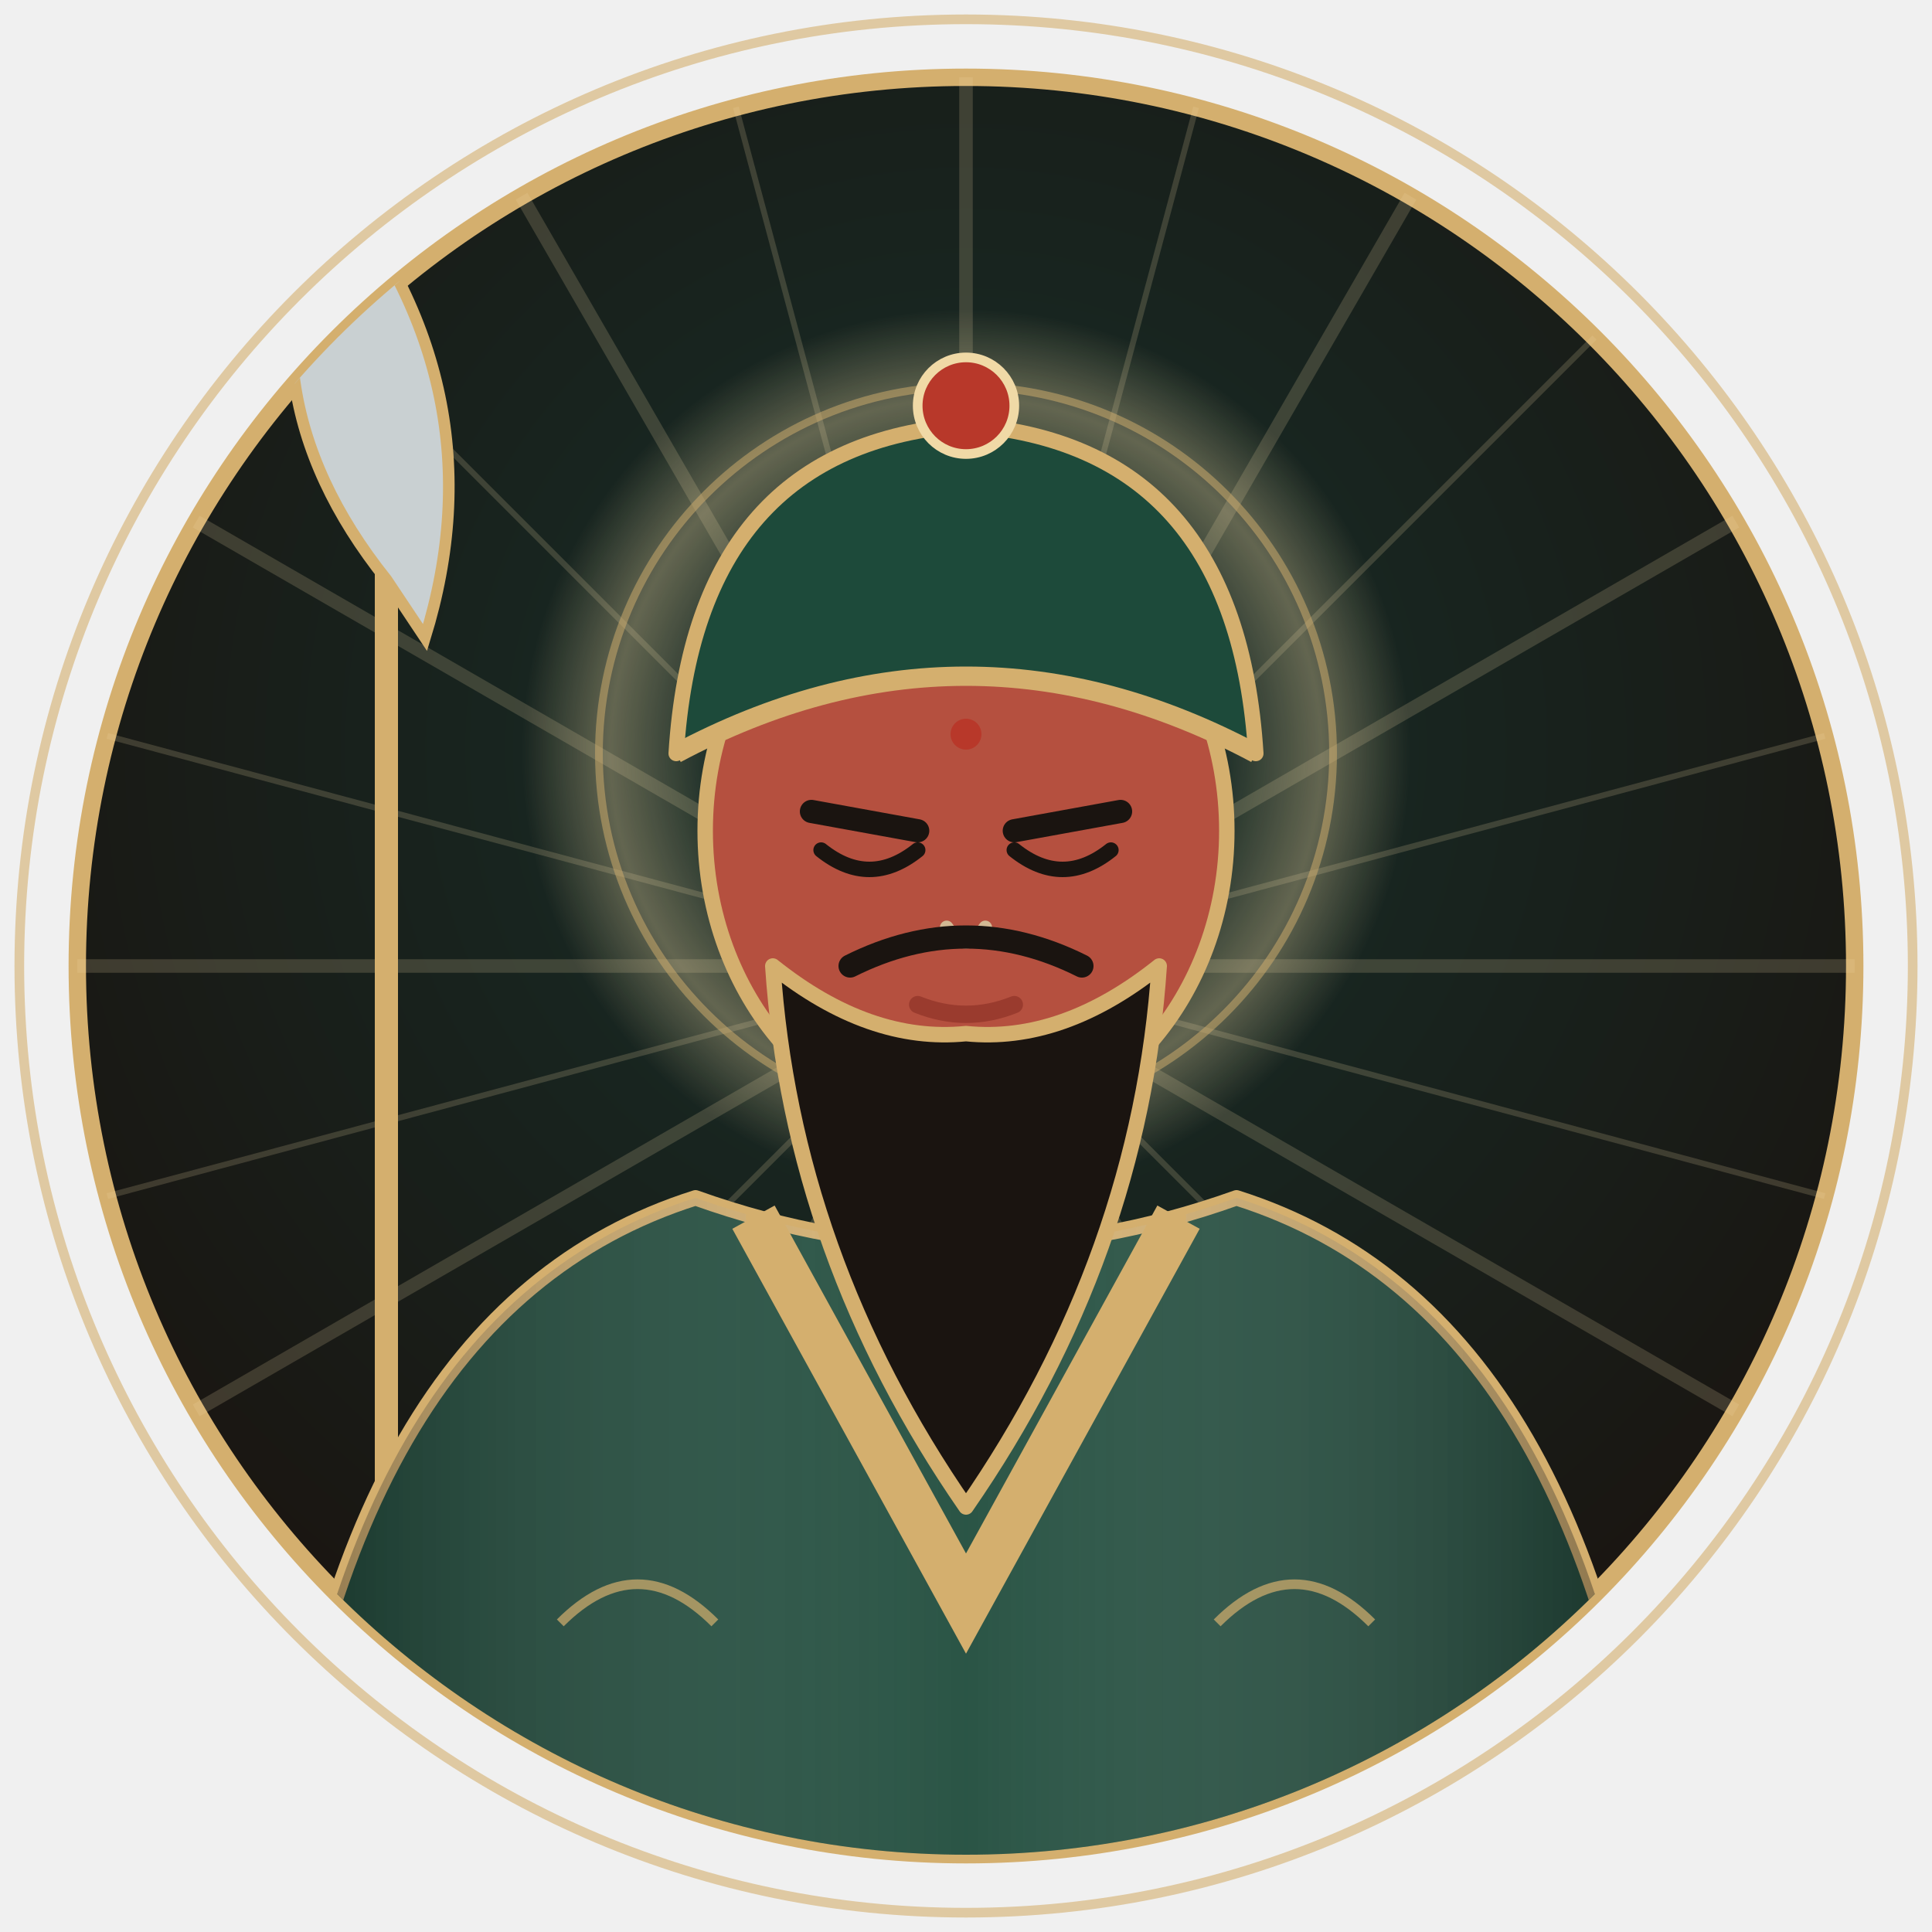
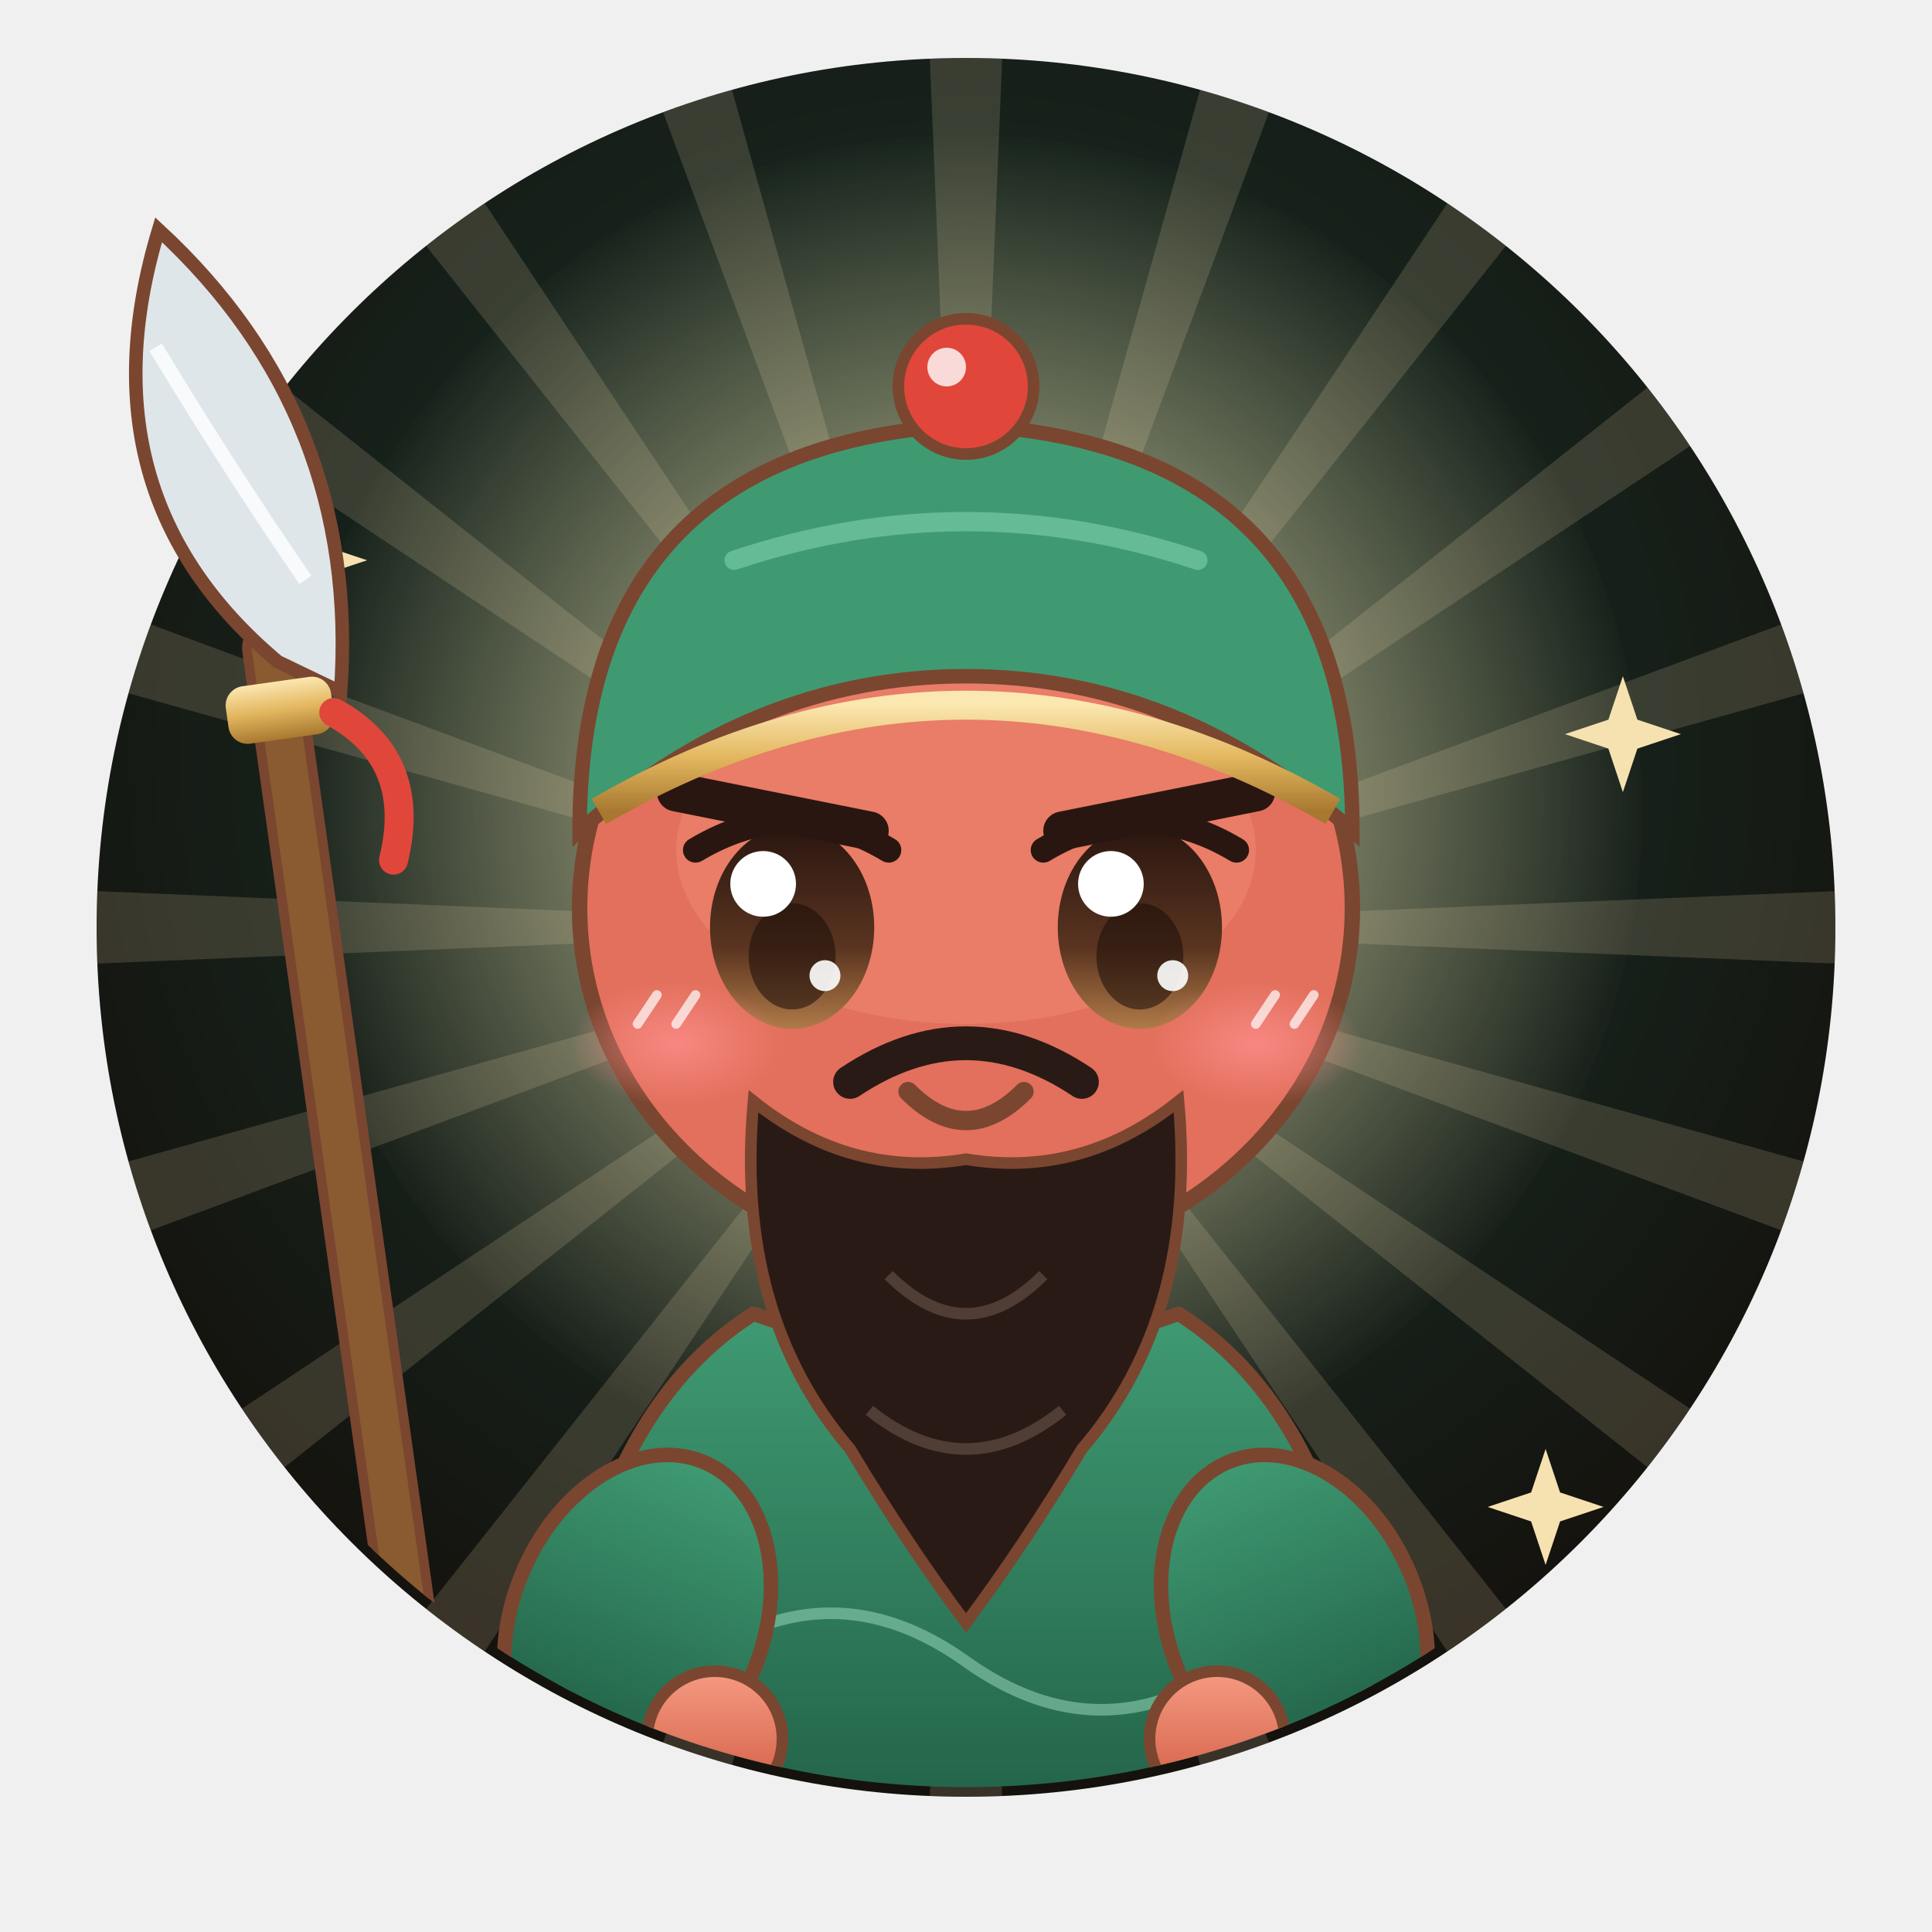
<svg xmlns="http://www.w3.org/2000/svg" viewBox="0 0 200 200">
  <style>
- .glow{animation:glow 4s ease-in-out infinite}
- @keyframes glow{0%,100%{opacity:.55}50%{opacity:1}}
- .rays{animation:spin 40s linear infinite;transform-origin:100px 100px}
+ .ring{stroke-dasharray:580;stroke-dashoffset:580;animation:draw 1.4s cubic-bezier(.6,0,.3,1) forwards}
+ @keyframes draw{to{stroke-dashoffset:0}}
+ .rays{animation:spin 50s linear infinite;transform-origin:100px 96px}
@keyframes spin{to{transform:rotate(360deg)}}
- .sway{animation:sway 3.6s ease-in-out infinite;transform-box:fill-box;transform-origin:50% 0}
- @keyframes sway{0%,100%{transform:rotate(-3deg)}50%{transform:rotate(3deg)}}
+ .glow{animation:glow 3.6s ease-in-out infinite}
+ @keyframes glow{0%,100%{opacity:.5}50%{opacity:1}}
+ .char{animation:pop .7s cubic-bezier(.2,1.5,.4,1) .2s both;transform-origin:100px 190px}
+ @keyframes pop{from{transform:scale(.3) translateY(30px);opacity:0}to{transform:none;opacity:1}}
+ .breath{animation:breath 3s ease-in-out infinite;transform-origin:100px 192px}
+ @keyframes breath{0%,100%{transform:scale(1,1)}50%{transform:scale(1.025,.975)}}
+ .head{animation:tilt 4.2s ease-in-out infinite;transform-origin:100px 128px}
+ @keyframes tilt{0%,100%{transform:rotate(-2.5deg)}50%{transform:rotate(2.5deg)}}
+ .eye{animation:blink 4.6s infinite;transform-box:fill-box;transform-origin:50% 60%}
+ @keyframes blink{0%,91%,97%,100%{transform:scaleY(1)}94%{transform:scaleY(.08)}}
+ .sway{animation:sway 2.8s ease-in-out infinite;transform-box:fill-box;transform-origin:50% 0}
+ @keyframes sway{0%,100%{transform:rotate(-7deg)}50%{transform:rotate(7deg)}}
+ .float{animation:float 3.4s ease-in-out infinite}
+ @keyframes float{0%,100%{transform:translateY(0)}50%{transform:translateY(-4px)}}
+ .tw{animation:tw 2.4s ease-in-out infinite;transform-box:fill-box;transform-origin:center}
+ .tw2{animation-delay:.8s}.tw3{animation-delay:1.6s}
+ @keyframes tw{0%,100%{transform:scale(.2);opacity:0}50%{transform:scale(1);opacity:1}}
</style>
  <defs>
-     <radialGradient id="bg" cx=".5" cy=".38" r=".62">
-       <stop offset="0" stop-color="#16302a" />
-       <stop offset="1" stop-color="#1a1410" />
+     <radialGradient id="bg" cx=".5" cy=".4" r=".62">
+       <stop offset="0" stop-color="#173a30" />
+       <stop offset="1" stop-color="#15100c" />
    </radialGradient>
    <radialGradient id="halo" cx=".5" cy=".5" r=".5">
-       <stop offset=".55" stop-color="#f0d9a6" stop-opacity=".0" />
-       <stop offset=".8" stop-color="#f0d9a6" stop-opacity=".35" />
-       <stop offset="1" stop-color="#f0d9a6" stop-opacity="0" />
+       <stop offset=".4" stop-color="#f6e2b0" stop-opacity=".55" />
+       <stop offset="1" stop-color="#f6e2b0" stop-opacity="0" />
    </radialGradient>
-     <linearGradient id="robeShade" x1="0" x2="1">
-       <stop offset="0" stop-color="#000" stop-opacity=".35" />
-       <stop offset=".5" stop-color="#fff" stop-opacity=".06" />
-       <stop offset="1" stop-color="#000" stop-opacity=".4" />
+     <linearGradient id="skin" x1="0" y1="0" x2="0" y2="1">
+       <stop offset="0" stop-color="#f59a82" />
+       <stop offset="1" stop-color="#d0583f" />
    </linearGradient>
+     <linearGradient id="robe" x1="0" y1="0" x2="0" y2="1">
+       <stop offset="0" stop-color="#3f9a72" />
+       <stop offset="1" stop-color="#1e5a42" />
+     </linearGradient>
+     <linearGradient id="gold" x1="0" y1="0" x2="0" y2="1">
+       <stop offset="0" stop-color="#fbe7b0" />
+       <stop offset=".5" stop-color="#e2b65e" />
+       <stop offset="1" stop-color="#a87830" />
+     </linearGradient>
+     <linearGradient id="iris" x1="0" y1="0" x2="0" y2="1">
+       <stop offset="0" stop-color="#2a1610" />
+       <stop offset=".6" stop-color="#5a3420" />
+       <stop offset="1" stop-color="#b07a48" />
+     </linearGradient>
+     <radialGradient id="blush" cx=".5" cy=".5" r=".5">
+       <stop offset="0" stop-color="#ff8f8f" stop-opacity=".75" />
+       <stop offset="1" stop-color="#ff8f8f" stop-opacity="0" />
+     </radialGradient>
    <clipPath id="clip">
-       <circle cx="100" cy="100" r="92" />
+       <circle cx="100" cy="96" r="90" />
+     </clipPath>
+     <clipPath id="charClip">
+       <rect x="0" y="0" width="200" height="96" />
+       <circle cx="100" cy="96" r="89" />
    </clipPath>
  </defs>
-   <circle cx="100" cy="100" r="98" fill="none" stroke="#d4af6e" stroke-width="1" opacity=".6" />
-   <circle cx="100" cy="100" r="92" fill="url(#bg)" stroke="#d4af6e" stroke-width="1.8" />
+   <circle cx="100" cy="96" r="90" fill="url(#bg)" />
  <g clip-path="url(#clip)">
-     <g class="rays" opacity=".18">
-       <line x1="100" y1="100" x2="100" y2="0" stroke="#f0d9a6" stroke-width="1.4" transform="rotate(0 100 100)" />
-       <line x1="100" y1="100" x2="100" y2="0" stroke="#f0d9a6" stroke-width="0.6" transform="rotate(15 100 100)" />
-       <line x1="100" y1="100" x2="100" y2="0" stroke="#f0d9a6" stroke-width="1.4" transform="rotate(30 100 100)" />
-       <line x1="100" y1="100" x2="100" y2="0" stroke="#f0d9a6" stroke-width="0.6" transform="rotate(45 100 100)" />
-       <line x1="100" y1="100" x2="100" y2="0" stroke="#f0d9a6" stroke-width="1.4" transform="rotate(60 100 100)" />
-       <line x1="100" y1="100" x2="100" y2="0" stroke="#f0d9a6" stroke-width="0.6" transform="rotate(75 100 100)" />
-       <line x1="100" y1="100" x2="100" y2="0" stroke="#f0d9a6" stroke-width="1.4" transform="rotate(90 100 100)" />
-       <line x1="100" y1="100" x2="100" y2="0" stroke="#f0d9a6" stroke-width="0.6" transform="rotate(105 100 100)" />
-       <line x1="100" y1="100" x2="100" y2="0" stroke="#f0d9a6" stroke-width="1.4" transform="rotate(120 100 100)" />
-       <line x1="100" y1="100" x2="100" y2="0" stroke="#f0d9a6" stroke-width="0.6" transform="rotate(135 100 100)" />
-       <line x1="100" y1="100" x2="100" y2="0" stroke="#f0d9a6" stroke-width="1.4" transform="rotate(150 100 100)" />
-       <line x1="100" y1="100" x2="100" y2="0" stroke="#f0d9a6" stroke-width="0.6" transform="rotate(165 100 100)" />
-       <line x1="100" y1="100" x2="100" y2="0" stroke="#f0d9a6" stroke-width="1.4" transform="rotate(180 100 100)" />
-       <line x1="100" y1="100" x2="100" y2="0" stroke="#f0d9a6" stroke-width="0.6" transform="rotate(195 100 100)" />
-       <line x1="100" y1="100" x2="100" y2="0" stroke="#f0d9a6" stroke-width="1.4" transform="rotate(210 100 100)" />
-       <line x1="100" y1="100" x2="100" y2="0" stroke="#f0d9a6" stroke-width="0.6" transform="rotate(225 100 100)" />
-       <line x1="100" y1="100" x2="100" y2="0" stroke="#f0d9a6" stroke-width="1.4" transform="rotate(240 100 100)" />
-       <line x1="100" y1="100" x2="100" y2="0" stroke="#f0d9a6" stroke-width="0.6" transform="rotate(255 100 100)" />
-       <line x1="100" y1="100" x2="100" y2="0" stroke="#f0d9a6" stroke-width="1.4" transform="rotate(270 100 100)" />
-       <line x1="100" y1="100" x2="100" y2="0" stroke="#f0d9a6" stroke-width="0.6" transform="rotate(285 100 100)" />
-       <line x1="100" y1="100" x2="100" y2="0" stroke="#f0d9a6" stroke-width="1.4" transform="rotate(300 100 100)" />
-       <line x1="100" y1="100" x2="100" y2="0" stroke="#f0d9a6" stroke-width="0.6" transform="rotate(315 100 100)" />
-       <line x1="100" y1="100" x2="100" y2="0" stroke="#f0d9a6" stroke-width="1.4" transform="rotate(330 100 100)" />
-       <line x1="100" y1="100" x2="100" y2="0" stroke="#f0d9a6" stroke-width="0.6" transform="rotate(345 100 100)" />
+     <g class="rays" opacity=".16">
+       <path d="M100 96 L96 0 L104 0Z" fill="#f6e2b0" transform="rotate(0 100 96)" />
+       <path d="M100 96 L96 0 L104 0Z" fill="#f6e2b0" transform="rotate(18 100 96)" />
+       <path d="M100 96 L96 0 L104 0Z" fill="#f6e2b0" transform="rotate(36 100 96)" />
+       <path d="M100 96 L96 0 L104 0Z" fill="#f6e2b0" transform="rotate(54 100 96)" />
+       <path d="M100 96 L96 0 L104 0Z" fill="#f6e2b0" transform="rotate(72 100 96)" />
+       <path d="M100 96 L96 0 L104 0Z" fill="#f6e2b0" transform="rotate(90 100 96)" />
+       <path d="M100 96 L96 0 L104 0Z" fill="#f6e2b0" transform="rotate(108 100 96)" />
+       <path d="M100 96 L96 0 L104 0Z" fill="#f6e2b0" transform="rotate(126 100 96)" />
+       <path d="M100 96 L96 0 L104 0Z" fill="#f6e2b0" transform="rotate(144 100 96)" />
+       <path d="M100 96 L96 0 L104 0Z" fill="#f6e2b0" transform="rotate(162 100 96)" />
+       <path d="M100 96 L96 0 L104 0Z" fill="#f6e2b0" transform="rotate(180 100 96)" />
+       <path d="M100 96 L96 0 L104 0Z" fill="#f6e2b0" transform="rotate(198 100 96)" />
+       <path d="M100 96 L96 0 L104 0Z" fill="#f6e2b0" transform="rotate(216 100 96)" />
+       <path d="M100 96 L96 0 L104 0Z" fill="#f6e2b0" transform="rotate(234 100 96)" />
+       <path d="M100 96 L96 0 L104 0Z" fill="#f6e2b0" transform="rotate(252 100 96)" />
+       <path d="M100 96 L96 0 L104 0Z" fill="#f6e2b0" transform="rotate(270 100 96)" />
+       <path d="M100 96 L96 0 L104 0Z" fill="#f6e2b0" transform="rotate(288 100 96)" />
+       <path d="M100 96 L96 0 L104 0Z" fill="#f6e2b0" transform="rotate(306 100 96)" />
+       <path d="M100 96 L96 0 L104 0Z" fill="#f6e2b0" transform="rotate(324 100 96)" />
+       <path d="M100 96 L96 0 L104 0Z" fill="#f6e2b0" transform="rotate(342 100 96)" />
    </g>
-     <circle class="glow" cx="100" cy="78" r="46" fill="url(#halo)" />
-     <circle cx="100" cy="78" r="38" fill="none" stroke="#d4af6e" stroke-width=".8" opacity=".5" />
-     <line x1="40" y1="200" x2="40" y2="58" stroke="#d4af6e" stroke-width="2.4" />
-     <path d="M40 60 Q24 40 34 18 Q52 40 44 66Z" fill="#c9d0d2" stroke="#d4af6e" stroke-width="1.2" />
-     <path d="M28 200 Q34 136 72 124 Q100 134 128 124 Q166 136 172 200Z" fill="#1d4a3a" stroke="#d4af6e" stroke-width="1.6" stroke-linejoin="round" stroke-linecap="round" />
-     <path d="M28 200 Q34 136 72 124 Q100 134 128 124 Q166 136 172 200Z" fill="url(#robeShade)" />
-     <path d="M78 126 L100 166 L122 126" fill="none" stroke="#d4af6e" stroke-width="5" />
-     <path d="M78 126 L100 166 L122 126" fill="none" stroke="#d4af6e" stroke-width="1.6" stroke-linejoin="round" stroke-linecap="round" />
-     <path d="M58 168 Q66 160 74 168 M126 168 Q134 160 142 168" fill="none" stroke="#d4af6e" stroke-width="1" opacity=".7" />
-     <path d="M90 112 L90 128 Q100 134 110 128 L110 112Z" fill="#d2b994" />
-     <ellipse cx="100" cy="86" rx="27" ry="31" fill="#b5503f" stroke="#d4af6e" stroke-width="1.6" stroke-linejoin="round" stroke-linecap="round" />
-     <path d="M85 88 Q90 92 95 88 M105 88 Q110 92 115 88" fill="none" stroke="#1a1410" stroke-width="1.6" stroke-linecap="round" />
-     <path d="M98 96 Q100 99 102 96" fill="none" stroke="#d2b994" stroke-width="1.4" stroke-linecap="round" />
-     <path d="M95 104 Q100 106 105 104" fill="none" stroke="#9a3b2e" stroke-width="1.8" stroke-linecap="round" />
-     <circle cx="100" cy="76" r="1.6" fill="#b8382a" />
-     <path d="M84 84 L95 86 M116 84 L105 86" stroke="#1a1410" stroke-width="2.4" stroke-linecap="round" />
-     <path d="M80 100 Q82 130 100 156 Q118 130 120 100 Q110 108 100 107 Q90 108 80 100Z" fill="#1a1410" stroke="#d4af6e" stroke-width="1.6" stroke-linejoin="round" stroke-linecap="round" />
-     <path d="M88 100 Q100 94 112 100" fill="none" stroke="#1a1410" stroke-width="2.4" stroke-linecap="round" />
-     <path d="M70 78 Q72 46 100 44 Q128 46 130 78 Q100 62 70 78Z" fill="#1d4a3a" stroke="#d4af6e" stroke-width="1.6" stroke-linejoin="round" stroke-linecap="round" />
-     <path d="M70 78 Q100 62 130 78" fill="none" stroke="#d4af6e" stroke-width="2" />
-     <circle cx="100" cy="42" r="5" fill="#b8382a" stroke="#f0d9a6" stroke-width="1" />
+     <circle class="glow" cx="100" cy="84" r="70" fill="url(#halo)" />
+   </g>
+   <circle class="ring" cx="100" cy="96" r="90" fill="none" stroke="#d4af6e" stroke-width="2" />
+   <circle class="ring" cx="100" cy="96" r="84" fill="none" stroke="#d4af6e" stroke-width=".7" opacity=".6" style="animation-delay:.2s" />
+   <path class="tw" d="M30 50 l2 6 6 2 -6 2 -2 6 -2 -6 -6 -2 6 -2Z" fill="#f6e2b0" />
+   <path class="tw tw2" d="M168 70 l1.5 4.5 4.5 1.5 -4.5 1.5 -1.5 4.5 -1.5 -4.5 -4.5 -1.5 4.5 -1.5Z" fill="#f6e2b0" />
+   <path class="tw tw3" d="M160 150 l1.5 4.5 4.5 1.5 -4.5 1.5 -1.5 4.5 -1.5 -4.5 -4.5 -1.5 4.5 -1.5Z" fill="#f6e2b0" />
+   <g clip-path="url(#charClip)">
+     <g class="char">
+       <g class="float">
+         <g transform="rotate(-8 36 120)">
+           <rect x="33" y="64" width="5" height="128" rx="2.5" fill="#8a5a30" stroke="#7a4630" stroke-width="1" />
+           <path d="M36 68 Q18 48 30 22 Q48 44 42 72Z" fill="#dfe6ea" stroke="#7a4630" stroke-width="1.4" />
+           <path d="M28 34 Q34 48 40 60" stroke="#fff" stroke-width="1.5" fill="none" opacity=".8" />
+           <rect x="30" y="70" width="11" height="6" rx="2" fill="url(#gold)" />
+           <path class="sway" d="M41 74 q8 6 4 16" stroke="#e0473a" stroke-width="3" fill="none" stroke-linecap="round" />
+         </g>
+         <g class="breath">
+           <path d="M58 196 Q56 150 78 136 Q100 144 122 136 Q144 150 142 196Z" fill="url(#robe)" stroke="#7a4630" stroke-width="1.5" stroke-linejoin="round" />
+           <path d="M72 172 q14 -10 28 0 q14 10 28 0" fill="none" stroke="#9fe0c0" stroke-width="1.2" opacity=".5" />
+           <path d="M84 137 L100 160 L116 137" fill="none" stroke="url(#gold)" stroke-width="6" stroke-linejoin="round" />
+           <path d="M62 186 Q100 194 138 186" fill="none" stroke="url(#gold)" stroke-width="3.5" stroke-linecap="round" />
+           <ellipse cx="66" cy="168" rx="13" ry="18" fill="url(#robe)" stroke="#7a4630" stroke-width="1.5" transform="rotate(22 66 168)" />
+           <ellipse cx="134" cy="168" rx="13" ry="18" fill="url(#robe)" stroke="#7a4630" stroke-width="1.5" transform="rotate(-22 134 168)" />
+           <circle cx="74" cy="180" r="7" fill="url(#skin)" stroke="#7a4630" stroke-width="1.2" />
+           <circle cx="126" cy="180" r="7" fill="url(#skin)" stroke="#7a4630" stroke-width="1.2" />
+         </g>
+         <g class="head">
+           <ellipse cx="100" cy="94" rx="40" ry="37" fill="#e2705c" stroke="#7a4630" stroke-width="1.6" />
+           <ellipse cx="100" cy="88" rx="30" ry="18" fill="#f08a72" opacity=".5" />
+           <g class="eye">
+             <ellipse cx="82" cy="96" rx="8.5" ry="10.5" fill="url(#iris)" />
+             <ellipse cx="82" cy="99" rx="4.5" ry="5.5" fill="#1a0c08" opacity=".55" />
+             <circle cx="79" cy="91.5" r="3.4" fill="#fff" />
+             <circle cx="85.4" cy="101" r="1.6" fill="#fff" opacity=".9" />
+           </g>
+           <path d="M72 88 Q82 82 92 88" fill="none" stroke="#2a1610" stroke-width="2.6" stroke-linecap="round" />
+           <g class="eye">
+             <ellipse cx="118" cy="96" rx="8.5" ry="10.5" fill="url(#iris)" />
+             <ellipse cx="118" cy="99" rx="4.5" ry="5.5" fill="#1a0c08" opacity=".55" />
+             <circle cx="115" cy="91.5" r="3.4" fill="#fff" />
+             <circle cx="121.4" cy="101" r="1.6" fill="#fff" opacity=".9" />
+           </g>
+           <path d="M108 88 Q118 82 128 88" fill="none" stroke="#2a1610" stroke-width="2.6" stroke-linecap="round" />
+           <ellipse cx="70" cy="108" rx="11" ry="6.5" fill="url(#blush)" />
+           <ellipse cx="130" cy="108" rx="11" ry="6.5" fill="url(#blush)" />
+           <path d="M66 106 l2 -3 M70 106 l2 -3 M130 106 l2 -3 M134 106 l2 -3" stroke="#fff" stroke-width="1" opacity=".7" stroke-linecap="round" />
+           <path d="M70 82 L90 86 M130 82 L110 86" stroke="#2a1610" stroke-width="4" stroke-linecap="round" />
+           <path d="M94 113 Q100 119 106 113" fill="none" stroke="#7a4630" stroke-width="2" stroke-linecap="round" />
+           <path class="sway" d="M78 114 Q76 136 88 150 Q94 160 100 168 Q106 160 112 150 Q124 136 122 114 Q112 122 100 120 Q88 122 78 114Z" fill="#2a1a16" stroke="#7a4630" stroke-width="1.2" />
+           <path d="M88 112 Q100 104 112 112" fill="none" stroke="#2a1a16" stroke-width="3.5" stroke-linecap="round" />
+           <path d="M92 132 Q100 140 108 132 M90 146 Q100 154 110 146" fill="none" stroke="#5a463e" stroke-width="1.2" opacity=".8" />
+           <path d="M60 86 Q60 46 100 44 Q140 46 140 86 Q122 70 100 70 Q78 70 60 86Z" fill="#3f9a72" stroke="#7a4630" stroke-width="1.5" />
+           <path d="M62 84 Q100 62 138 84" fill="none" stroke="url(#gold)" stroke-width="3" />
+           <path d="M76 58 Q100 50 124 58" fill="none" stroke="#7fd0aa" stroke-width="2" opacity=".6" stroke-linecap="round" />
+           <circle class="float" cx="100" cy="40" r="7" fill="#e0473a" stroke="#7a4630" stroke-width="1.2" />
+           <circle cx="98" cy="38" r="2" fill="#fff" opacity=".8" />
+         </g>
+       </g>
+     </g>
  </g>
</svg>
